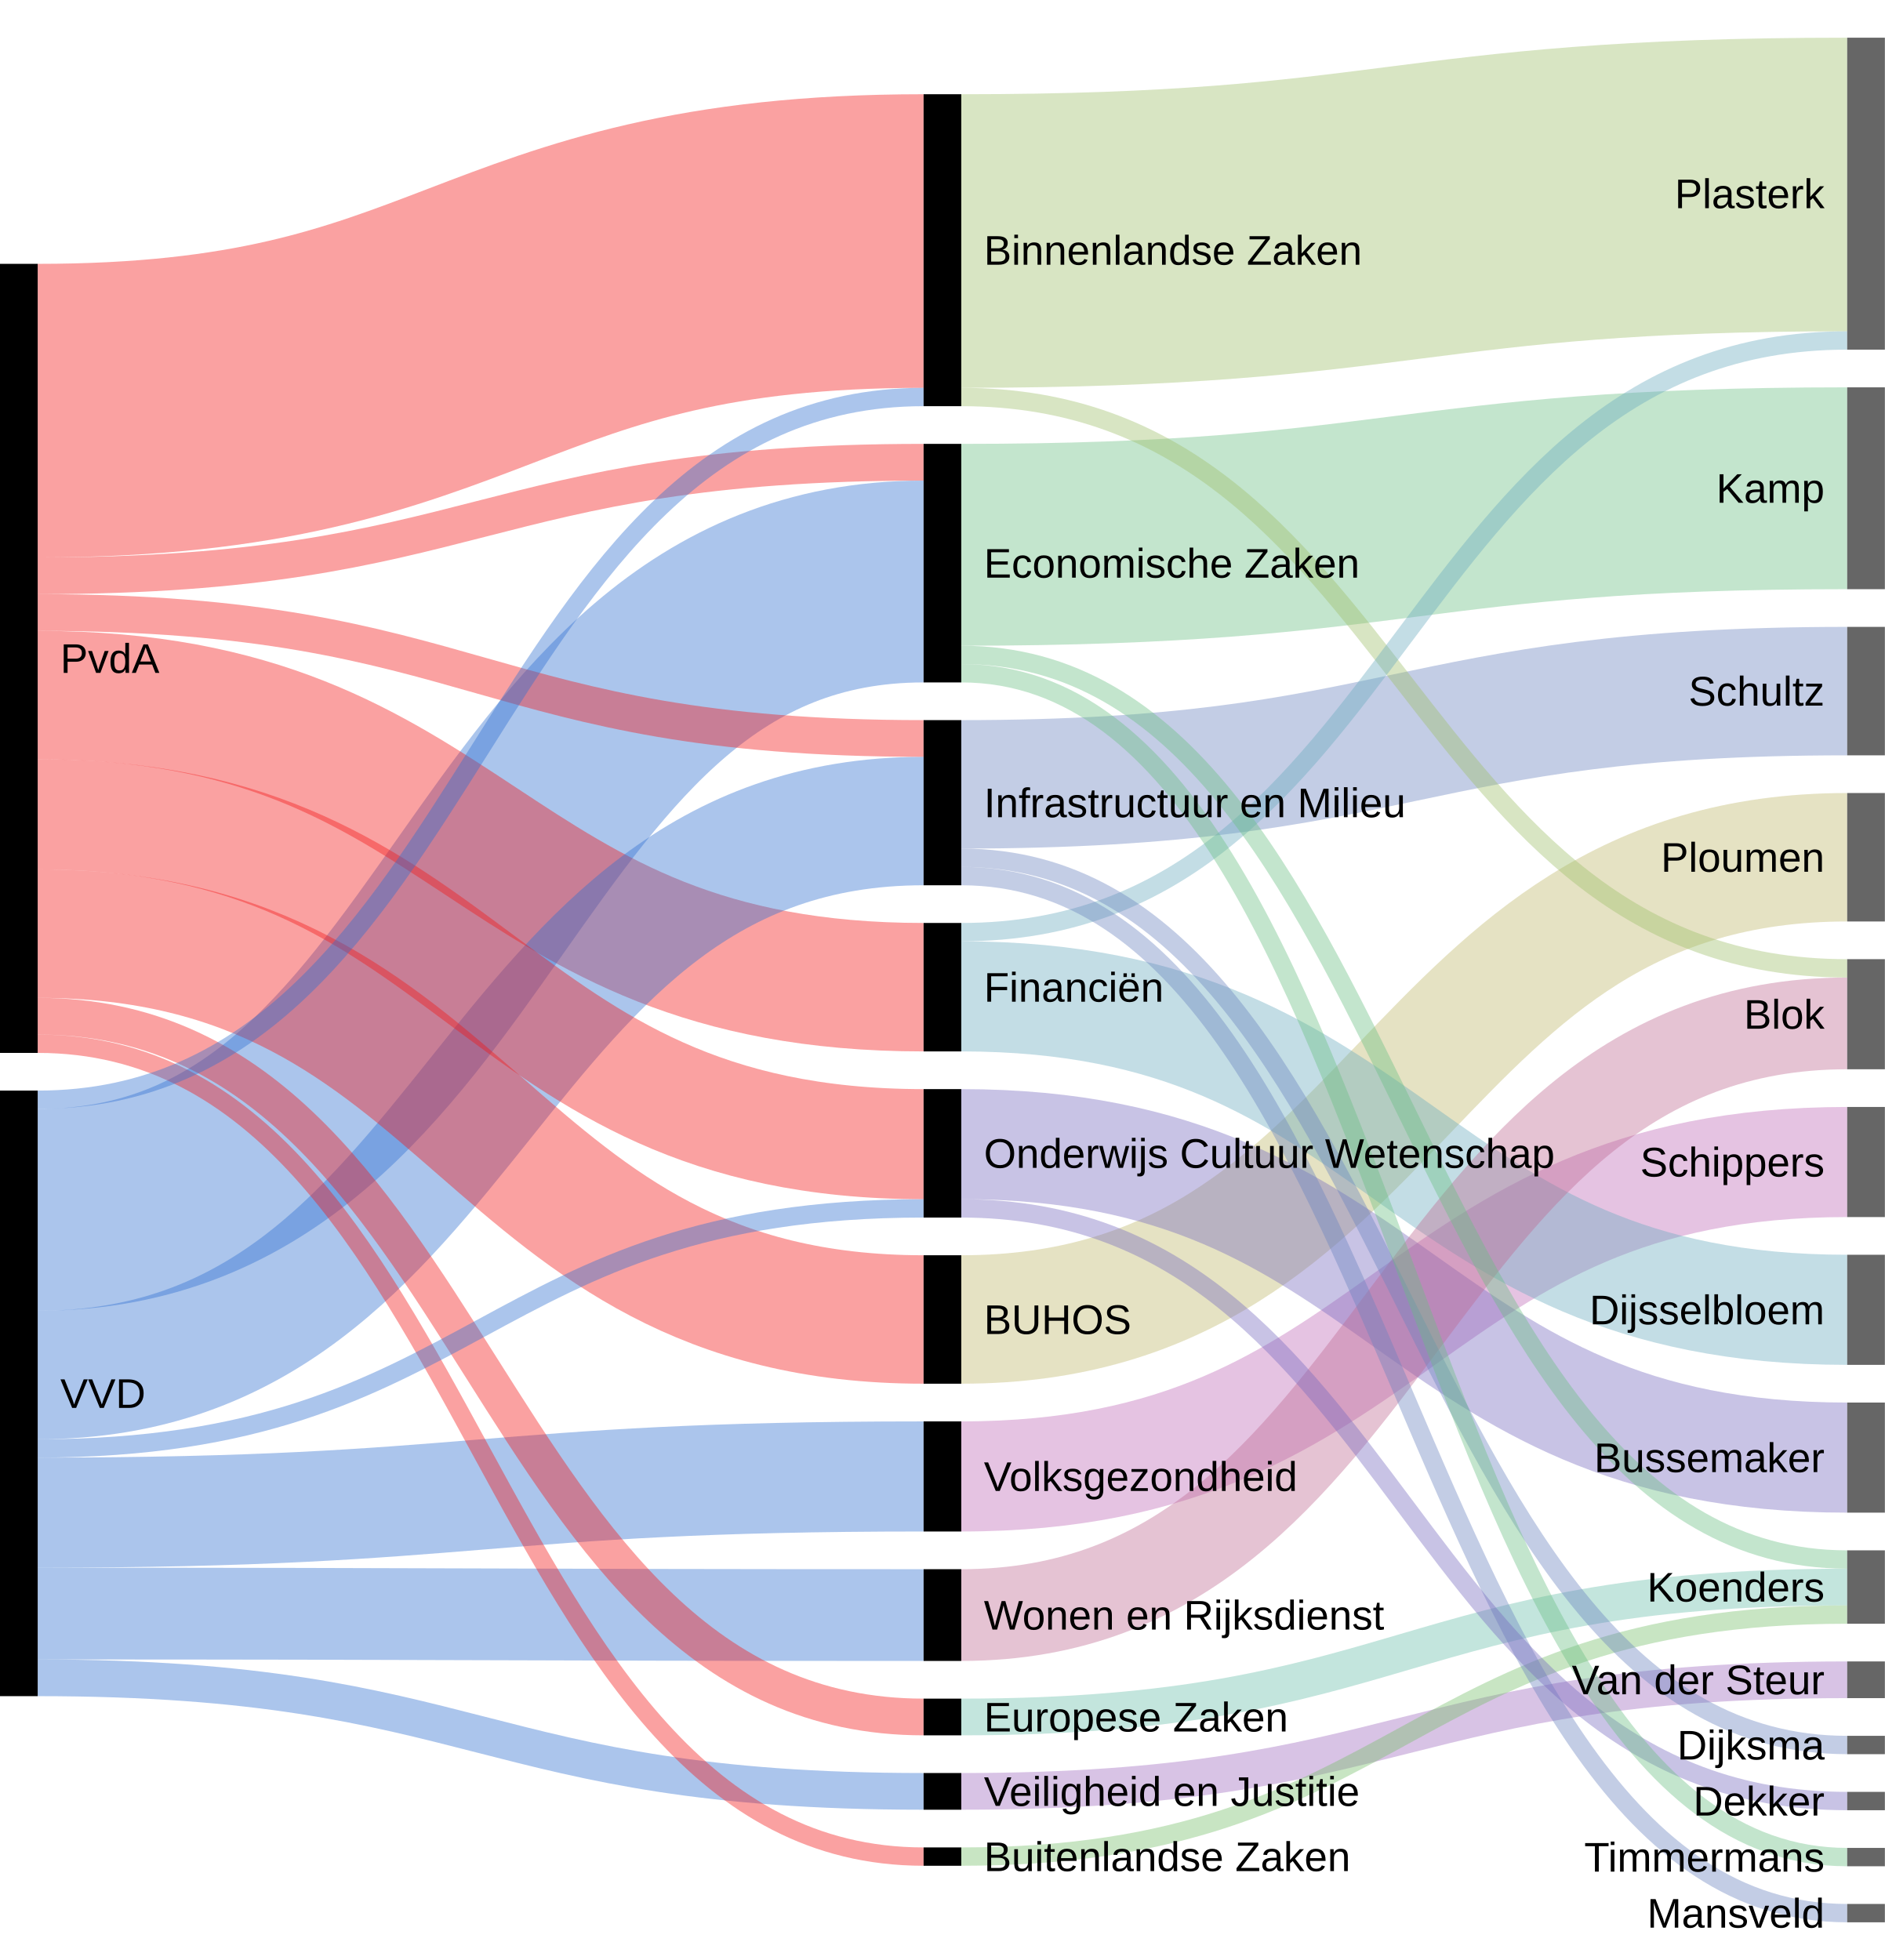
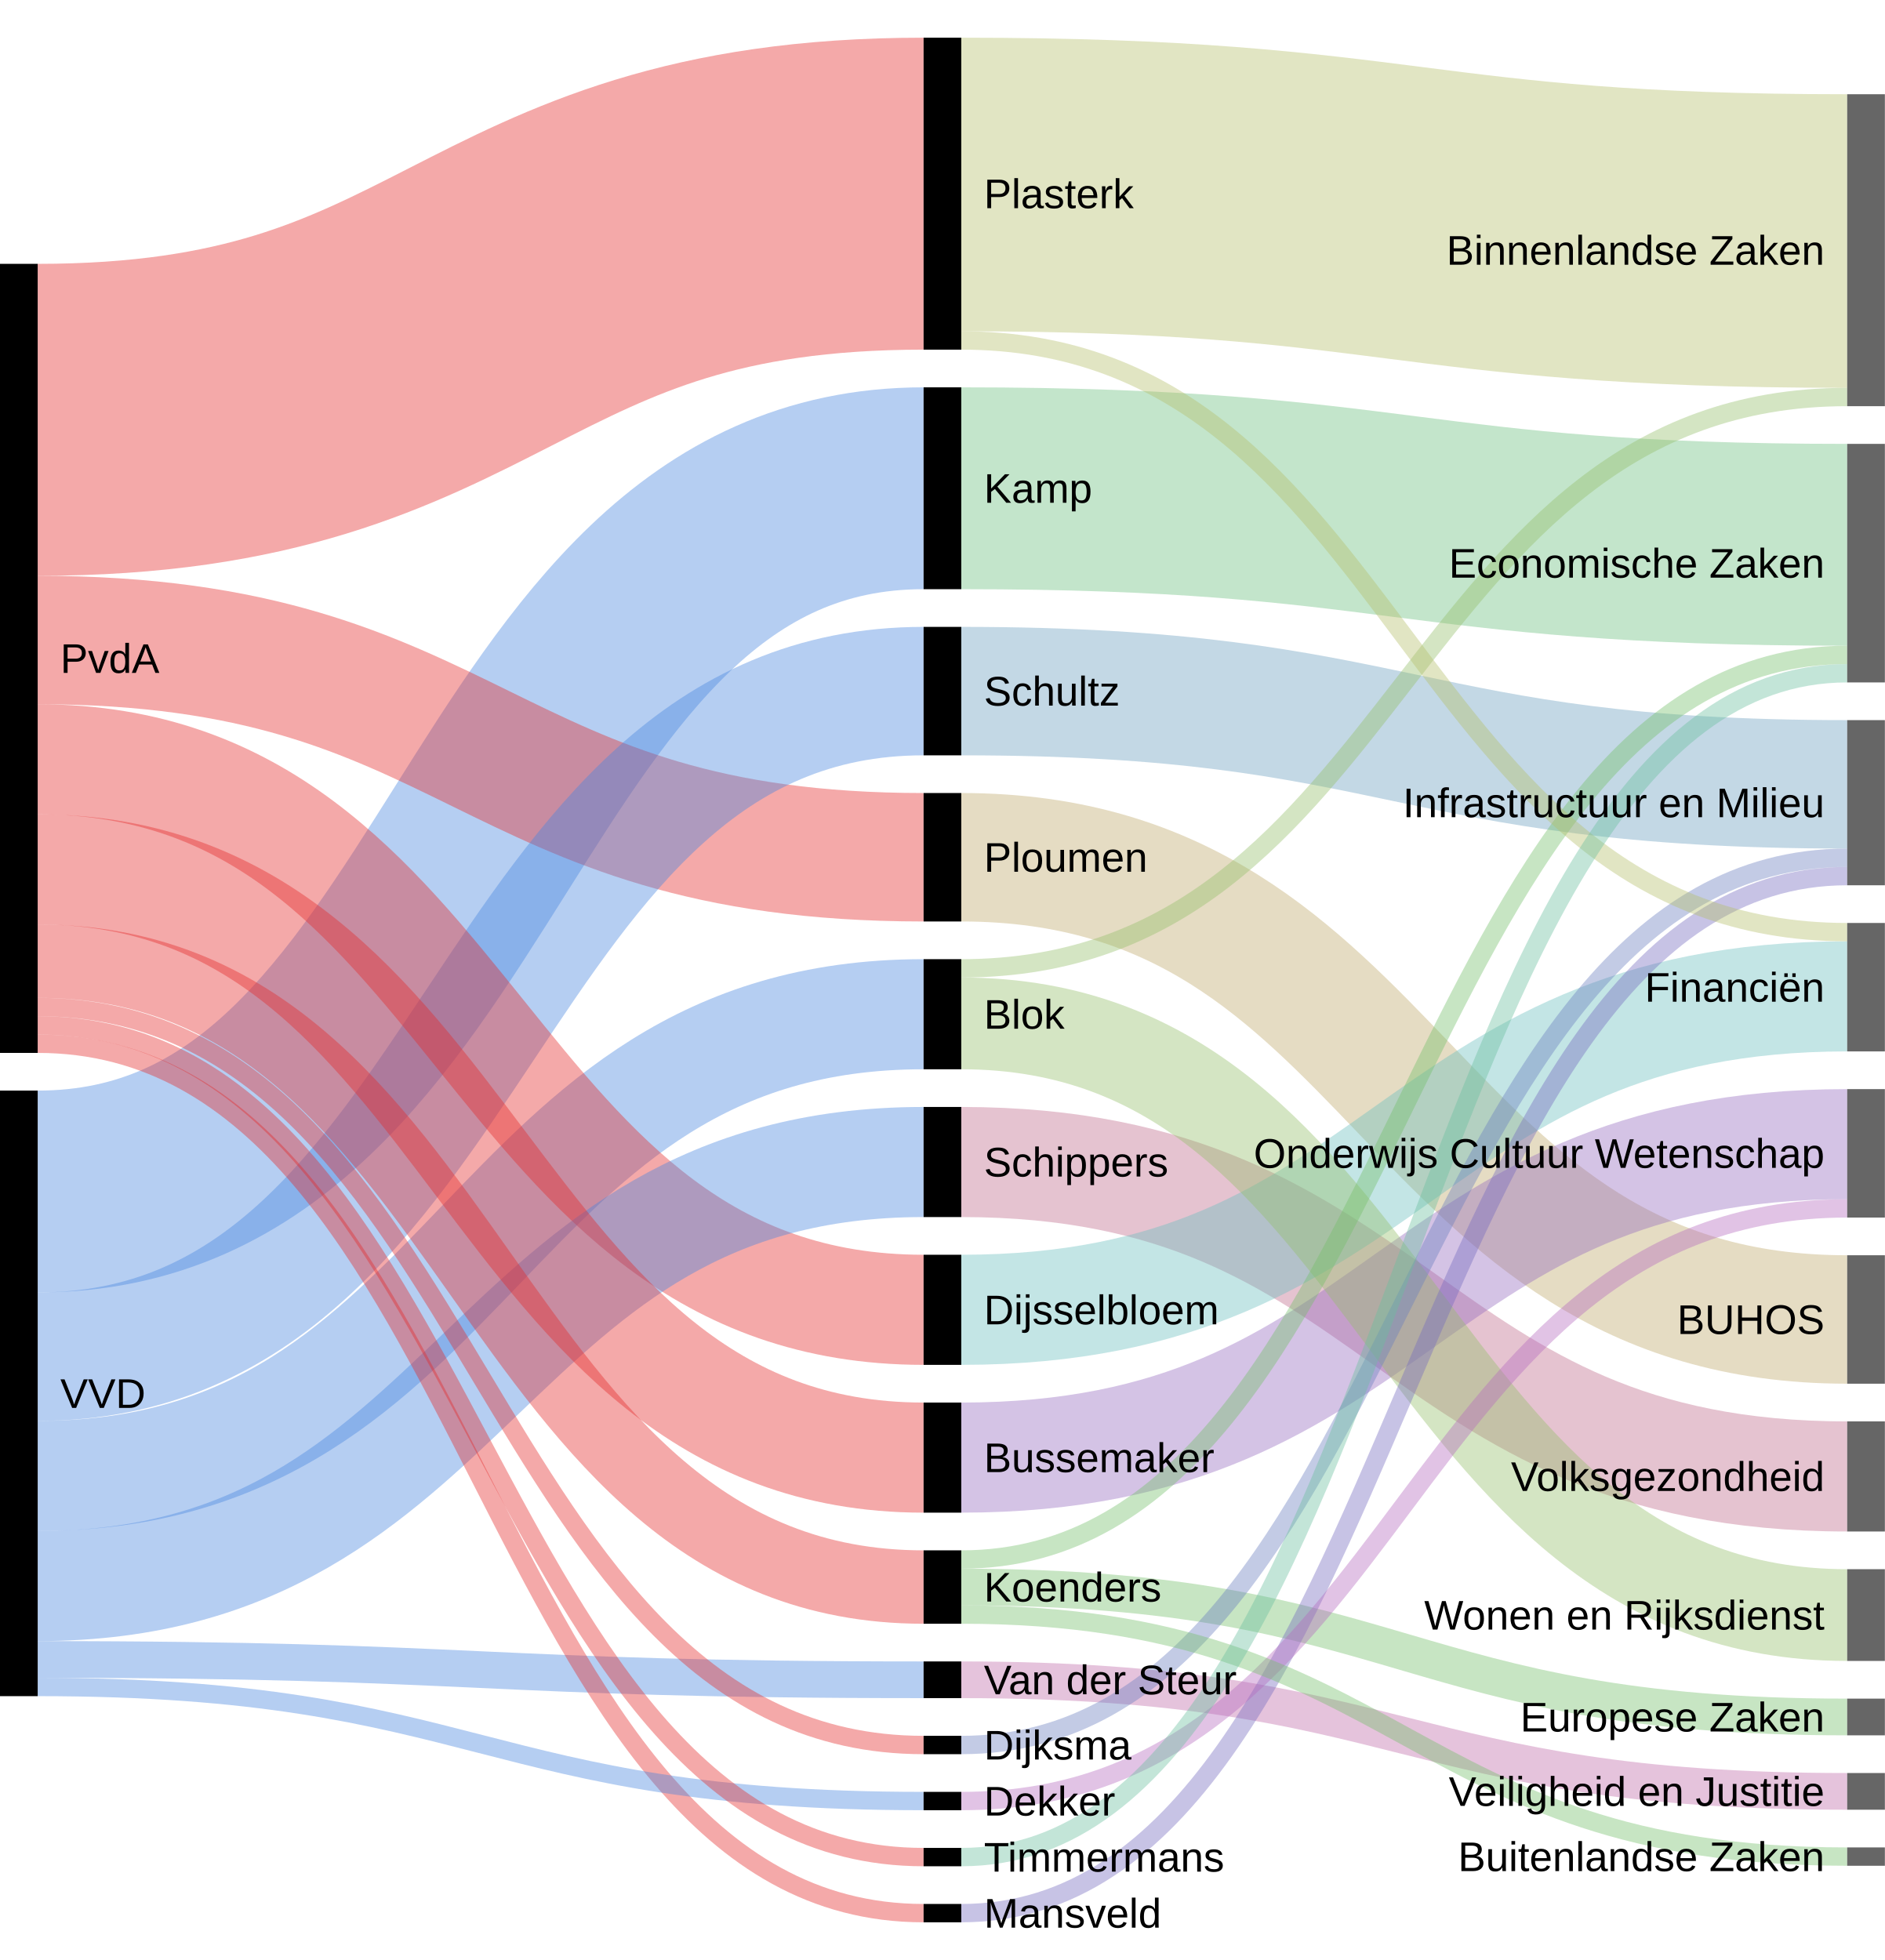
<svg xmlns="http://www.w3.org/2000/svg" width="500" height="520" version="1.1">
  <g transform="translate(0,10)">
    <g>
-       <path class="link" d="M255,53.947C372.5,53.947 372.5,38.947 490,38.947" style="stroke-width: 77.895; fill: none; stroke: rgb(158, 191, 105); stroke-opacity: 0.4;" />
-       <path class="link" d="M10,98.947C127.5,98.947 127.5,53.947 245,53.947" style="stroke-width: 77.895; fill: none; stroke: rgb(242, 21, 21); stroke-opacity: 0.4;" />
-       <path class="link" d="M255,134.539C372.5,134.539 372.5,119.539 490,119.539" style="stroke-width: 53.553; fill: none; stroke: rgb(105, 191, 131); stroke-opacity: 0.4;" />
-       <path class="link" d="M10,310.987C127.5,310.987 127.5,144.276 245,144.276" style="stroke-width: 53.553; fill: none; stroke: rgb(47, 112, 209); stroke-opacity: 0.4;" />
-       <path class="link" d="M255,198.092C372.5,198.092 372.5,173.355 490,173.355" style="stroke-width: 34.079; fill: none; stroke: rgb(105, 131, 191); stroke-opacity: 0.4;" />
-       <path class="link" d="M10,174.408C127.5,174.408 127.5,251.908 245,251.908" style="stroke-width: 34.079; fill: none; stroke: rgb(242, 21, 21); stroke-opacity: 0.4;" />
-       <path class="link" d="M255,340.066C372.5,340.066 372.5,217.434 490,217.434" style="stroke-width: 34.079; fill: none; stroke: rgb(191, 184, 105); stroke-opacity: 0.4;" />
-       <path class="link" d="M10,354.803C127.5,354.803 127.5,207.829 245,207.829" style="stroke-width: 34.079; fill: none; stroke: rgb(47, 112, 209); stroke-opacity: 0.4;" />
-       <path class="link" d="M10,237.697C127.5,237.697 127.5,340.066 245,340.066" style="stroke-width: 34.079; fill: none; stroke: rgb(242, 21, 21); stroke-opacity: 0.4;" />
-       <path class="link" d="M255,381.711C372.5,381.711 372.5,298.289 490,298.289" style="stroke-width: 29.21; fill: none; stroke: rgb(191, 105, 184); stroke-opacity: 0.4;" />
-       <path class="link" d="M10,391.316C127.5,391.316 127.5,381.711 245,381.711" style="stroke-width: 29.21; fill: none; stroke: rgb(47, 112, 209); stroke-opacity: 0.4;" />
-       <path class="link" d="M255,293.553C372.5,293.553 372.5,376.711 490,376.711" style="stroke-width: 29.21; fill: none; stroke: rgb(118, 105, 191); stroke-opacity: 0.4;" />
-       <path class="link" d="M255,254.342C372.5,254.342 372.5,337.5 490,337.5" style="stroke-width: 29.21; fill: none; stroke: rgb(105, 171, 191); stroke-opacity: 0.4;" />
-       <path class="link" d="M10,206.053C127.5,206.053 127.5,293.553 245,293.553" style="stroke-width: 29.21; fill: none; stroke: rgb(242, 21, 21); stroke-opacity: 0.4;" />
-       <path class="link" d="M10,418.092C127.5,418.092 127.5,418.487 245,418.487" style="stroke-width: 24.342; fill: none; stroke: rgb(47, 112, 209); stroke-opacity: 0.4;" />
-       <path class="link" d="M255,418.487C372.5,418.487 372.5,261.513 490,261.513" style="stroke-width: 24.342; fill: none; stroke: rgb(191, 105, 145); stroke-opacity: 0.4;" />
-       <path class="link" d="M10,435.132C127.5,435.132 127.5,465.263 245,465.263" style="stroke-width: 9.737; fill: none; stroke: rgb(47, 112, 209); stroke-opacity: 0.4;" />
-       <path class="link" d="M255,445.526C372.5,445.526 372.5,411.053 490,411.053" style="stroke-width: 9.737; fill: none; stroke: rgb(105, 191, 171); stroke-opacity: 0.4;" />
-       <path class="link" d="M10,259.605C127.5,259.605 127.5,445.526 245,445.526" style="stroke-width: 9.737; fill: none; stroke: rgb(242, 21, 21); stroke-opacity: 0.4;" />
-       <path class="link" d="M10,152.5C127.5,152.5 127.5,185.921 245,185.921" style="stroke-width: 9.737; fill: none; stroke: rgb(242, 21, 21); stroke-opacity: 0.4;" />
-       <path class="link" d="M255,465.263C372.5,465.263 372.5,435.658 490,435.658" style="stroke-width: 9.737; fill: none; stroke: rgb(158, 105, 191); stroke-opacity: 0.4;" />
-       <path class="link" d="M10,142.763C127.5,142.763 127.5,112.632 245,112.632" style="stroke-width: 9.737; fill: none; stroke: rgb(242, 21, 21); stroke-opacity: 0.4;" />
-       <path class="link" d="M255,95.329C372.5,95.329 372.5,246.908 490,246.908" style="stroke-width: 4.868; fill: none; stroke: rgb(158, 191, 105); stroke-opacity: 0.4;" />
-       <path class="link" d="M255,482.566C372.5,482.566 372.5,418.355 490,418.355" style="stroke-width: 4.868; fill: none; stroke: rgb(118, 191, 105); stroke-opacity: 0.4;" />
-       <path class="link" d="M255,237.303C372.5,237.303 372.5,80.329 490,80.329" style="stroke-width: 4.868; fill: none; stroke: rgb(105, 171, 191); stroke-opacity: 0.4;" />
-       <path class="link" d="M10,266.908C127.5,266.908 127.5,482.566 245,482.566" style="stroke-width: 4.868; fill: none; stroke: rgb(242, 21, 21); stroke-opacity: 0.4;" />
-       <path class="link" d="M255,217.566C372.5,217.566 372.5,452.961 490,452.961" style="stroke-width: 4.868; fill: none; stroke: rgb(105, 131, 191); stroke-opacity: 0.4;" />
-       <path class="link" d="M255,222.434C372.5,222.434 372.5,497.566 490,497.566" style="stroke-width: 4.868; fill: none; stroke: rgb(105, 131, 191); stroke-opacity: 0.4;" />
-       <path class="link" d="M10,374.276C127.5,374.276 127.5,310.592 245,310.592" style="stroke-width: 4.868; fill: none; stroke: rgb(47, 112, 209); stroke-opacity: 0.4;" />
-       <path class="link" d="M255,310.592C372.5,310.592 372.5,467.829 490,467.829" style="stroke-width: 4.868; fill: none; stroke: rgb(118, 105, 191); stroke-opacity: 0.4;" />
-       <path class="link" d="M255,168.618C372.5,168.618 372.5,482.697 490,482.697" style="stroke-width: 4.868; fill: none; stroke: rgb(105, 191, 131); stroke-opacity: 0.4;" />
-       <path class="link" d="M10,281.776C127.5,281.776 127.5,95.329 245,95.329" style="stroke-width: 4.868; fill: none; stroke: rgb(47, 112, 209); stroke-opacity: 0.4;" />
-       <path class="link" d="M255,163.75C372.5,163.75 372.5,403.75 490,403.75" style="stroke-width: 4.868; fill: none; stroke: rgb(105, 191, 131); stroke-opacity: 0.4;" />
+       <path class="link" d="M10,101.382C127.5,101.382 127.5,41.382 245,41.382" style="stroke-width: 82.763; fill: none; stroke: rgb(227, 42, 42); stroke-opacity: 0.4;" />
+       <path class="link" d="M255,38.947C372.5,38.947 372.5,53.947 490,53.947" style="stroke-width: 77.895; fill: none; stroke: rgb(180, 191, 105); stroke-opacity: 0.4;" />
+       <path class="link" d="M255,119.539C372.5,119.539 372.5,134.539 490,134.539" style="stroke-width: 53.553; fill: none; stroke: rgb(105, 191, 126); stroke-opacity: 0.4;" />
+       <path class="link" d="M10,306.118C127.5,306.118 127.5,119.539 245,119.539" style="stroke-width: 53.553; fill: none; stroke: rgb(71, 132, 224); stroke-opacity: 0.4;" />
+       <path class="link" d="M10,159.803C127.5,159.803 127.5,217.434 245,217.434" style="stroke-width: 34.079; fill: none; stroke: rgb(227, 42, 42); stroke-opacity: 0.4;" />
+       <path class="link" d="M255,173.355C372.5,173.355 372.5,198.092 490,198.092" style="stroke-width: 34.079; fill: none; stroke: rgb(105, 159, 191); stroke-opacity: 0.4;" />
+       <path class="link" d="M10,349.934C127.5,349.934 127.5,173.355 245,173.355" style="stroke-width: 34.079; fill: none; stroke: rgb(71, 132, 224); stroke-opacity: 0.4;" />
+       <path class="link" d="M255,217.434C372.5,217.434 372.5,340.066 490,340.066" style="stroke-width: 34.079; fill: none; stroke: rgb(191, 169, 105); stroke-opacity: 0.4;" />
+       <path class="link" d="M10,381.579C127.5,381.579 127.5,259.079 245,259.079" style="stroke-width: 29.21; fill: none; stroke: rgb(71, 132, 224); stroke-opacity: 0.4;" />
+       <path class="link" d="M255,298.289C372.5,298.289 372.5,381.711 490,381.711" style="stroke-width: 29.21; fill: none; stroke: rgb(191, 105, 137); stroke-opacity: 0.4;" />
+       <path class="link" d="M10,191.447C127.5,191.447 127.5,337.5 245,337.5" style="stroke-width: 29.21; fill: none; stroke: rgb(227, 42, 42); stroke-opacity: 0.4;" />
+       <path class="link" d="M255,337.5C372.5,337.5 372.5,254.342 490,254.342" style="stroke-width: 29.21; fill: none; stroke: rgb(105, 191, 191); stroke-opacity: 0.4;" />
+       <path class="link" d="M255,376.711C372.5,376.711 372.5,293.553 490,293.553" style="stroke-width: 29.21; fill: none; stroke: rgb(148, 105, 191); stroke-opacity: 0.4;" />
+       <path class="link" d="M10,410.789C127.5,410.789 127.5,298.289 245,298.289" style="stroke-width: 29.21; fill: none; stroke: rgb(71, 132, 224); stroke-opacity: 0.4;" />
+       <path class="link" d="M10,220.658C127.5,220.658 127.5,376.711 245,376.711" style="stroke-width: 29.21; fill: none; stroke: rgb(227, 42, 42); stroke-opacity: 0.4;" />
+       <path class="link" d="M255,261.513C372.5,261.513 372.5,418.487 490,418.487" style="stroke-width: 24.342; fill: none; stroke: rgb(148, 191, 105); stroke-opacity: 0.4;" />
+       <path class="link" d="M10,245C127.5,245 127.5,411.053 245,411.053" style="stroke-width: 19.474; fill: none; stroke: rgb(227, 42, 42); stroke-opacity: 0.4;" />
+       <path class="link" d="M10,430.263C127.5,430.263 127.5,435.658 245,435.658" style="stroke-width: 9.737; fill: none; stroke: rgb(71, 132, 224); stroke-opacity: 0.4;" />
+       <path class="link" d="M255,411.053C372.5,411.053 372.5,445.526 490,445.526" style="stroke-width: 9.737; fill: none; stroke: rgb(116, 191, 105); stroke-opacity: 0.4;" />
+       <path class="link" d="M255,435.658C372.5,435.658 372.5,465.263 490,465.263" style="stroke-width: 9.737; fill: none; stroke: rgb(191, 105, 169); stroke-opacity: 0.4;" />
+       <path class="link" d="M255,403.75C372.5,403.75 372.5,163.75 490,163.75" style="stroke-width: 4.868; fill: none; stroke: rgb(116, 191, 105); stroke-opacity: 0.4;" />
+       <path class="link" d="M255,246.908C372.5,246.908 372.5,95.329 490,95.329" style="stroke-width: 4.868; fill: none; stroke: rgb(148, 191, 105); stroke-opacity: 0.4;" />
+       <path class="link" d="M10,266.908C127.5,266.908 127.5,497.566 245,497.566" style="stroke-width: 4.868; fill: none; stroke: rgb(227, 42, 42); stroke-opacity: 0.4;" />
+       <path class="link" d="M10,437.566C127.5,437.566 127.5,467.829 245,467.829" style="stroke-width: 4.868; fill: none; stroke: rgb(71, 132, 224); stroke-opacity: 0.4;" />
+       <path class="link" d="M10,257.171C127.5,257.171 127.5,452.961 245,452.961" style="stroke-width: 4.868; fill: none; stroke: rgb(227, 42, 42); stroke-opacity: 0.4;" />
+       <path class="link" d="M10,262.039C127.5,262.039 127.5,482.697 245,482.697" style="stroke-width: 4.868; fill: none; stroke: rgb(227, 42, 42); stroke-opacity: 0.4;" />
+       <path class="link" d="M255,452.961C372.5,452.961 372.5,217.566 490,217.566" style="stroke-width: 4.868; fill: none; stroke: rgb(105, 126, 191); stroke-opacity: 0.4;" />
+       <path class="link" d="M255,497.566C372.5,497.566 372.5,222.434 490,222.434" style="stroke-width: 4.868; fill: none; stroke: rgb(116, 105, 191); stroke-opacity: 0.4;" />
+       <path class="link" d="M255,80.329C372.5,80.329 372.5,237.303 490,237.303" style="stroke-width: 4.868; fill: none; stroke: rgb(180, 191, 105); stroke-opacity: 0.4;" />
+       <path class="link" d="M255,467.829C372.5,467.829 372.5,310.592 490,310.592" style="stroke-width: 4.868; fill: none; stroke: rgb(180, 105, 191); stroke-opacity: 0.4;" />
+       <path class="link" d="M255,418.355C372.5,418.355 372.5,482.566 490,482.566" style="stroke-width: 4.868; fill: none; stroke: rgb(116, 191, 105); stroke-opacity: 0.4;" />
+       <path class="link" d="M255,482.697C372.5,482.697 372.5,168.618 490,168.618" style="stroke-width: 4.868; fill: none; stroke: rgb(105, 191, 159); stroke-opacity: 0.4;" />
    </g>
    <g>
-       <g class="node" transform="translate(490,244.4737)">
+       <g class="node" transform="translate(245,244.4737)">
+         <rect height="29.211" width="10" />
+         <text x="16" y="14.605" dy=".35em" text-anchor="start" style="font-size: 11px; font-family: Arial, Helvetica; pointer-events: none;">Blok</text>
+       </g>
+       <g class="node" transform="translate(245,362.1053)">
+         <rect height="29.211" width="10" />
+         <text x="16" y="14.605" dy=".35em" text-anchor="start" style="font-size: 11px; font-family: Arial, Helvetica; pointer-events: none;">Bussemaker</text>
+       </g>
+       <g class="node" transform="translate(245,465.3947)">
+         <rect height="4.868" width="10" />
+         <text x="16" y="2.434" dy=".35em" text-anchor="start" style="font-size: 11px; font-family: Arial, Helvetica; pointer-events: none;">Dekker</text>
+       </g>
+       <g class="node" transform="translate(245,450.5263)">
+         <rect height="4.868" width="10" />
+         <text x="16" y="2.434" dy=".35em" text-anchor="start" style="font-size: 11px; font-family: Arial, Helvetica; pointer-events: none;">Dijksma</text>
+       </g>
+       <g class="node" transform="translate(245,322.8947)">
+         <rect height="29.211" width="10" />
+         <text x="16" y="14.605" dy=".35em" text-anchor="start" style="font-size: 11px; font-family: Arial, Helvetica; pointer-events: none;">Dijsselbloem</text>
+       </g>
+       <g class="node" transform="translate(245,92.76316)">
+         <rect height="53.553" width="10" />
+         <text x="16" y="26.776" dy=".35em" text-anchor="start" style="font-size: 11px; font-family: Arial, Helvetica; pointer-events: none;">Kamp</text>
+       </g>
+       <g class="node" transform="translate(245,401.3158)">
+         <rect height="19.474" width="10" />
+         <text x="16" y="9.737" dy=".35em" text-anchor="start" style="font-size: 11px; font-family: Arial, Helvetica; pointer-events: none;">Koenders</text>
+       </g>
+       <g class="node" transform="translate(245,495.1316)">
+         <rect height="4.868" width="10" />
+         <text x="16" y="2.434" dy=".35em" text-anchor="start" style="font-size: 11px; font-family: Arial, Helvetica; pointer-events: none;">Mansveld</text>
+       </g>
+       <g class="node" transform="translate(245,0)">
+         <rect height="82.763" width="10" />
+         <text x="16" y="41.382" dy=".35em" text-anchor="start" style="font-size: 11px; font-family: Arial, Helvetica; pointer-events: none;">Plasterk</text>
+       </g>
+       <g class="node" transform="translate(245,200.3947)">
+         <rect height="34.079" width="10" />
+         <text x="16" y="17.039" dy=".35em" text-anchor="start" style="font-size: 11px; font-family: Arial, Helvetica; pointer-events: none;">Ploumen</text>
+       </g>
+       <g class="node" transform="translate(245,283.6842)">
+         <rect height="29.211" width="10" />
+         <text x="16" y="14.605" dy=".35em" text-anchor="start" style="font-size: 11px; font-family: Arial, Helvetica; pointer-events: none;">Schippers</text>
+       </g>
+       <g class="node" transform="translate(245,156.3158)">
+         <rect height="34.079" width="10" />
+         <text x="16" y="17.039" dy=".35em" text-anchor="start" style="font-size: 11px; font-family: Arial, Helvetica; pointer-events: none;">Schultz</text>
+       </g>
+       <g class="node" transform="translate(245,480.2632)">
+         <rect height="4.868" width="10" />
+         <text x="16" y="2.434" dy=".35em" text-anchor="start" style="font-size: 11px; font-family: Arial, Helvetica; pointer-events: none;">Timmermans</text>
+       </g>
+       <g class="node" transform="translate(245,430.7895)">
+         <rect height="9.737" width="10" />
+         <text x="16" y="4.868" dy=".35em" text-anchor="start" style="font-size: 11px; font-family: Arial, Helvetica; pointer-events: none;">Van der Steur</text>
+       </g>
+       <g class="node" transform="translate(490,15)">
+         <rect height="82.763" width="10" style="fill: rgb(102, 102, 102);" />
+         <text x="-6" y="41.382" dy=".35em" text-anchor="end" style="font-size: 11px; font-family: Arial, Helvetica; pointer-events: none;">Binnenlandse Zaken</text>
+       </g>
+       <g class="node" transform="translate(490,323.0263)">
+         <rect height="34.079" width="10" style="fill: rgb(102, 102, 102);" />
+         <text x="-6" y="17.039" dy=".35em" text-anchor="end" style="font-size: 11px; font-family: Arial, Helvetica; pointer-events: none;">BUHOS</text>
+       </g>
+       <g class="node" transform="translate(490,480.1316)">
+         <rect height="4.868" width="10" style="fill: rgb(102, 102, 102);" />
+         <text x="-6" y="2.434" dy=".35em" text-anchor="end" style="font-size: 11px; font-family: Arial, Helvetica; pointer-events: none;">Buitenlandse Zaken</text>
+       </g>
+       <g class="node" transform="translate(490,107.7632)">
+         <rect height="63.289" width="10" style="fill: rgb(102, 102, 102);" />
+         <text x="-6" y="31.645" dy=".35em" text-anchor="end" style="font-size: 11px; font-family: Arial, Helvetica; pointer-events: none;">Economische Zaken</text>
+       </g>
+       <g class="node" transform="translate(490,440.6579)">
+         <rect height="9.737" width="10" style="fill: rgb(102, 102, 102);" />
+         <text x="-6" y="4.868" dy=".35em" text-anchor="end" style="font-size: 11px; font-family: Arial, Helvetica; pointer-events: none;">Europese Zaken</text>
+       </g>
+       <g class="node" transform="translate(490,234.8684)">
+         <rect height="34.079" width="10" style="fill: rgb(102, 102, 102);" />
+         <text x="-6" y="17.039" dy=".35em" text-anchor="end" style="font-size: 11px; font-family: Arial, Helvetica; pointer-events: none;">Financiën</text>
+       </g>
+       <g class="node" transform="translate(490,181.0526)">
+         <rect height="43.816" width="10" style="fill: rgb(102, 102, 102);" />
+         <text x="-6" y="21.908" dy=".35em" text-anchor="end" style="font-size: 11px; font-family: Arial, Helvetica; pointer-events: none;">Infrastructuur en Milieu</text>
+       </g>
+       <g class="node" transform="translate(490,278.9474)">
+         <rect height="34.079" width="10" style="fill: rgb(102, 102, 102);" />
+         <text x="-6" y="17.039" dy=".35em" text-anchor="end" style="font-size: 11px; font-family: Arial, Helvetica; pointer-events: none;">Onderwijs Cultuur Wetenschap</text>
+       </g>
+       <g class="node" transform="translate(490,460.3947)">
+         <rect height="9.737" width="10" style="fill: rgb(102, 102, 102);" />
+         <text x="-6" y="4.868" dy=".35em" text-anchor="end" style="font-size: 11px; font-family: Arial, Helvetica; pointer-events: none;">Veiligheid en Justitie</text>
+       </g>
+       <g class="node" transform="translate(490,367.1053)">
        <rect height="29.211" width="10" style="fill: rgb(102, 102, 102);" />
-         <text x="-6" y="14.605" dy=".35em" text-anchor="end" style="font-size: 11px; font-family: Arial, Helvetica; pointer-events: none;">Blok</text>
+         <text x="-6" y="14.605" dy=".35em" text-anchor="end" style="font-size: 11px; font-family: Arial, Helvetica; pointer-events: none;">Volksgezondheid</text>
      </g>
-       <g class="node" transform="translate(490,362.1053)">
-         <rect height="29.211" width="10" style="fill: rgb(102, 102, 102);" />
-         <text x="-6" y="14.605" dy=".35em" text-anchor="end" style="font-size: 11px; font-family: Arial, Helvetica; pointer-events: none;">Bussemaker</text>
-       </g>
-       <g class="node" transform="translate(490,465.3947)">
-         <rect height="4.868" width="10" style="fill: rgb(102, 102, 102);" />
-         <text x="-6" y="2.434" dy=".35em" text-anchor="end" style="font-size: 11px; font-family: Arial, Helvetica; pointer-events: none;">Dekker</text>
-       </g>
-       <g class="node" transform="translate(490,450.5263)">
-         <rect height="4.868" width="10" style="fill: rgb(102, 102, 102);" />
-         <text x="-6" y="2.434" dy=".35em" text-anchor="end" style="font-size: 11px; font-family: Arial, Helvetica; pointer-events: none;">Dijksma</text>
-       </g>
-       <g class="node" transform="translate(490,322.8947)">
-         <rect height="29.211" width="10" style="fill: rgb(102, 102, 102);" />
-         <text x="-6" y="14.605" dy=".35em" text-anchor="end" style="font-size: 11px; font-family: Arial, Helvetica; pointer-events: none;">Dijsselbloem</text>
-       </g>
-       <g class="node" transform="translate(490,92.76316)">
-         <rect height="53.553" width="10" style="fill: rgb(102, 102, 102);" />
-         <text x="-6" y="26.776" dy=".35em" text-anchor="end" style="font-size: 11px; font-family: Arial, Helvetica; pointer-events: none;">Kamp</text>
-       </g>
-       <g class="node" transform="translate(490,401.3158)">
-         <rect height="19.474" width="10" style="fill: rgb(102, 102, 102);" />
-         <text x="-6" y="9.737" dy=".35em" text-anchor="end" style="font-size: 11px; font-family: Arial, Helvetica; pointer-events: none;">Koenders</text>
-       </g>
-       <g class="node" transform="translate(490,495.1316)">
-         <rect height="4.868" width="10" style="fill: rgb(102, 102, 102);" />
-         <text x="-6" y="2.434" dy=".35em" text-anchor="end" style="font-size: 11px; font-family: Arial, Helvetica; pointer-events: none;">Mansveld</text>
-       </g>
-       <g class="node" transform="translate(490,0)">
-         <rect height="82.763" width="10" style="fill: rgb(102, 102, 102);" />
-         <text x="-6" y="41.382" dy=".35em" text-anchor="end" style="font-size: 11px; font-family: Arial, Helvetica; pointer-events: none;">Plasterk</text>
-       </g>
-       <g class="node" transform="translate(490,200.3947)">
-         <rect height="34.079" width="10" style="fill: rgb(102, 102, 102);" />
-         <text x="-6" y="17.039" dy=".35em" text-anchor="end" style="font-size: 11px; font-family: Arial, Helvetica; pointer-events: none;">Ploumen</text>
-       </g>
-       <g class="node" transform="translate(490,283.6842)">
-         <rect height="29.211" width="10" style="fill: rgb(102, 102, 102);" />
-         <text x="-6" y="14.605" dy=".35em" text-anchor="end" style="font-size: 11px; font-family: Arial, Helvetica; pointer-events: none;">Schippers</text>
-       </g>
-       <g class="node" transform="translate(490,156.3158)">
-         <rect height="34.079" width="10" style="fill: rgb(102, 102, 102);" />
-         <text x="-6" y="17.039" dy=".35em" text-anchor="end" style="font-size: 11px; font-family: Arial, Helvetica; pointer-events: none;">Schultz</text>
-       </g>
-       <g class="node" transform="translate(490,480.2632)">
-         <rect height="4.868" width="10" style="fill: rgb(102, 102, 102);" />
-         <text x="-6" y="2.434" dy=".35em" text-anchor="end" style="font-size: 11px; font-family: Arial, Helvetica; pointer-events: none;">Timmermans</text>
-       </g>
-       <g class="node" transform="translate(490,430.7895)">
-         <rect height="9.737" width="10" style="fill: rgb(102, 102, 102);" />
-         <text x="-6" y="4.868" dy=".35em" text-anchor="end" style="font-size: 11px; font-family: Arial, Helvetica; pointer-events: none;">Van der Steur</text>
-       </g>
-       <g class="node" transform="translate(245,15)">
-         <rect height="82.763" width="10" />
-         <text x="16" y="41.382" dy=".35em" text-anchor="start" style="font-size: 11px; font-family: Arial, Helvetica; pointer-events: none;">Binnenlandse Zaken</text>
-       </g>
-       <g class="node" transform="translate(245,323.0263)">
-         <rect height="34.079" width="10" />
-         <text x="16" y="17.039" dy=".35em" text-anchor="start" style="font-size: 11px; font-family: Arial, Helvetica; pointer-events: none;">BUHOS</text>
-       </g>
-       <g class="node" transform="translate(245,480.1316)">
-         <rect height="4.868" width="10" />
-         <text x="16" y="2.434" dy=".35em" text-anchor="start" style="font-size: 11px; font-family: Arial, Helvetica; pointer-events: none;">Buitenlandse Zaken</text>
-       </g>
-       <g class="node" transform="translate(245,107.7632)">
-         <rect height="63.289" width="10" />
-         <text x="16" y="31.645" dy=".35em" text-anchor="start" style="font-size: 11px; font-family: Arial, Helvetica; pointer-events: none;">Economische Zaken</text>
-       </g>
-       <g class="node" transform="translate(245,440.6579)">
-         <rect height="9.737" width="10" />
-         <text x="16" y="4.868" dy=".35em" text-anchor="start" style="font-size: 11px; font-family: Arial, Helvetica; pointer-events: none;">Europese Zaken</text>
-       </g>
-       <g class="node" transform="translate(245,234.8684)">
-         <rect height="34.079" width="10" />
-         <text x="16" y="17.039" dy=".35em" text-anchor="start" style="font-size: 11px; font-family: Arial, Helvetica; pointer-events: none;">Financiën</text>
-       </g>
-       <g class="node" transform="translate(245,181.0526)">
-         <rect height="43.816" width="10" />
-         <text x="16" y="21.908" dy=".35em" text-anchor="start" style="font-size: 11px; font-family: Arial, Helvetica; pointer-events: none;">Infrastructuur en Milieu</text>
-       </g>
-       <g class="node" transform="translate(245,278.9474)">
-         <rect height="34.079" width="10" />
-         <text x="16" y="17.039" dy=".35em" text-anchor="start" style="font-size: 11px; font-family: Arial, Helvetica; pointer-events: none;">Onderwijs Cultuur Wetenschap</text>
-       </g>
-       <g class="node" transform="translate(245,460.3947)">
-         <rect height="9.737" width="10" />
-         <text x="16" y="4.868" dy=".35em" text-anchor="start" style="font-size: 11px; font-family: Arial, Helvetica; pointer-events: none;">Veiligheid en Justitie</text>
-       </g>
-       <g class="node" transform="translate(245,367.1053)">
-         <rect height="29.211" width="10" />
-         <text x="16" y="14.605" dy=".35em" text-anchor="start" style="font-size: 11px; font-family: Arial, Helvetica; pointer-events: none;">Volksgezondheid</text>
-       </g>
-       <g class="node" transform="translate(245,406.3158)">
-         <rect height="24.342" width="10" />
-         <text x="16" y="12.171" dy=".35em" text-anchor="start" style="font-size: 11px; font-family: Arial, Helvetica; pointer-events: none;">Wonen en Rijksdienst</text>
+       <g class="node" transform="translate(490,406.3158)">
+         <rect height="24.342" width="10" style="fill: rgb(102, 102, 102);" />
+         <text x="-6" y="12.171" dy=".35em" text-anchor="end" style="font-size: 11px; font-family: Arial, Helvetica; pointer-events: none;">Wonen en Rijksdienst</text>
      </g>
      <g class="node" transform="translate(0,60)">
        <rect height="209.342" width="10" />
        <text x="16" y="104.671" dy=".35em" text-anchor="start" style="font-size: 11px; font-family: Arial, Helvetica; pointer-events: none;">PvdA</text>
      </g>
      <g class="node" transform="translate(0,279.3421)">
        <rect height="160.658" width="10" />
        <text x="16" y="80.329" dy=".35em" text-anchor="start" style="font-size: 11px; font-family: Arial, Helvetica; pointer-events: none;">VVD</text>
      </g>
    </g>
  </g>
</svg>
